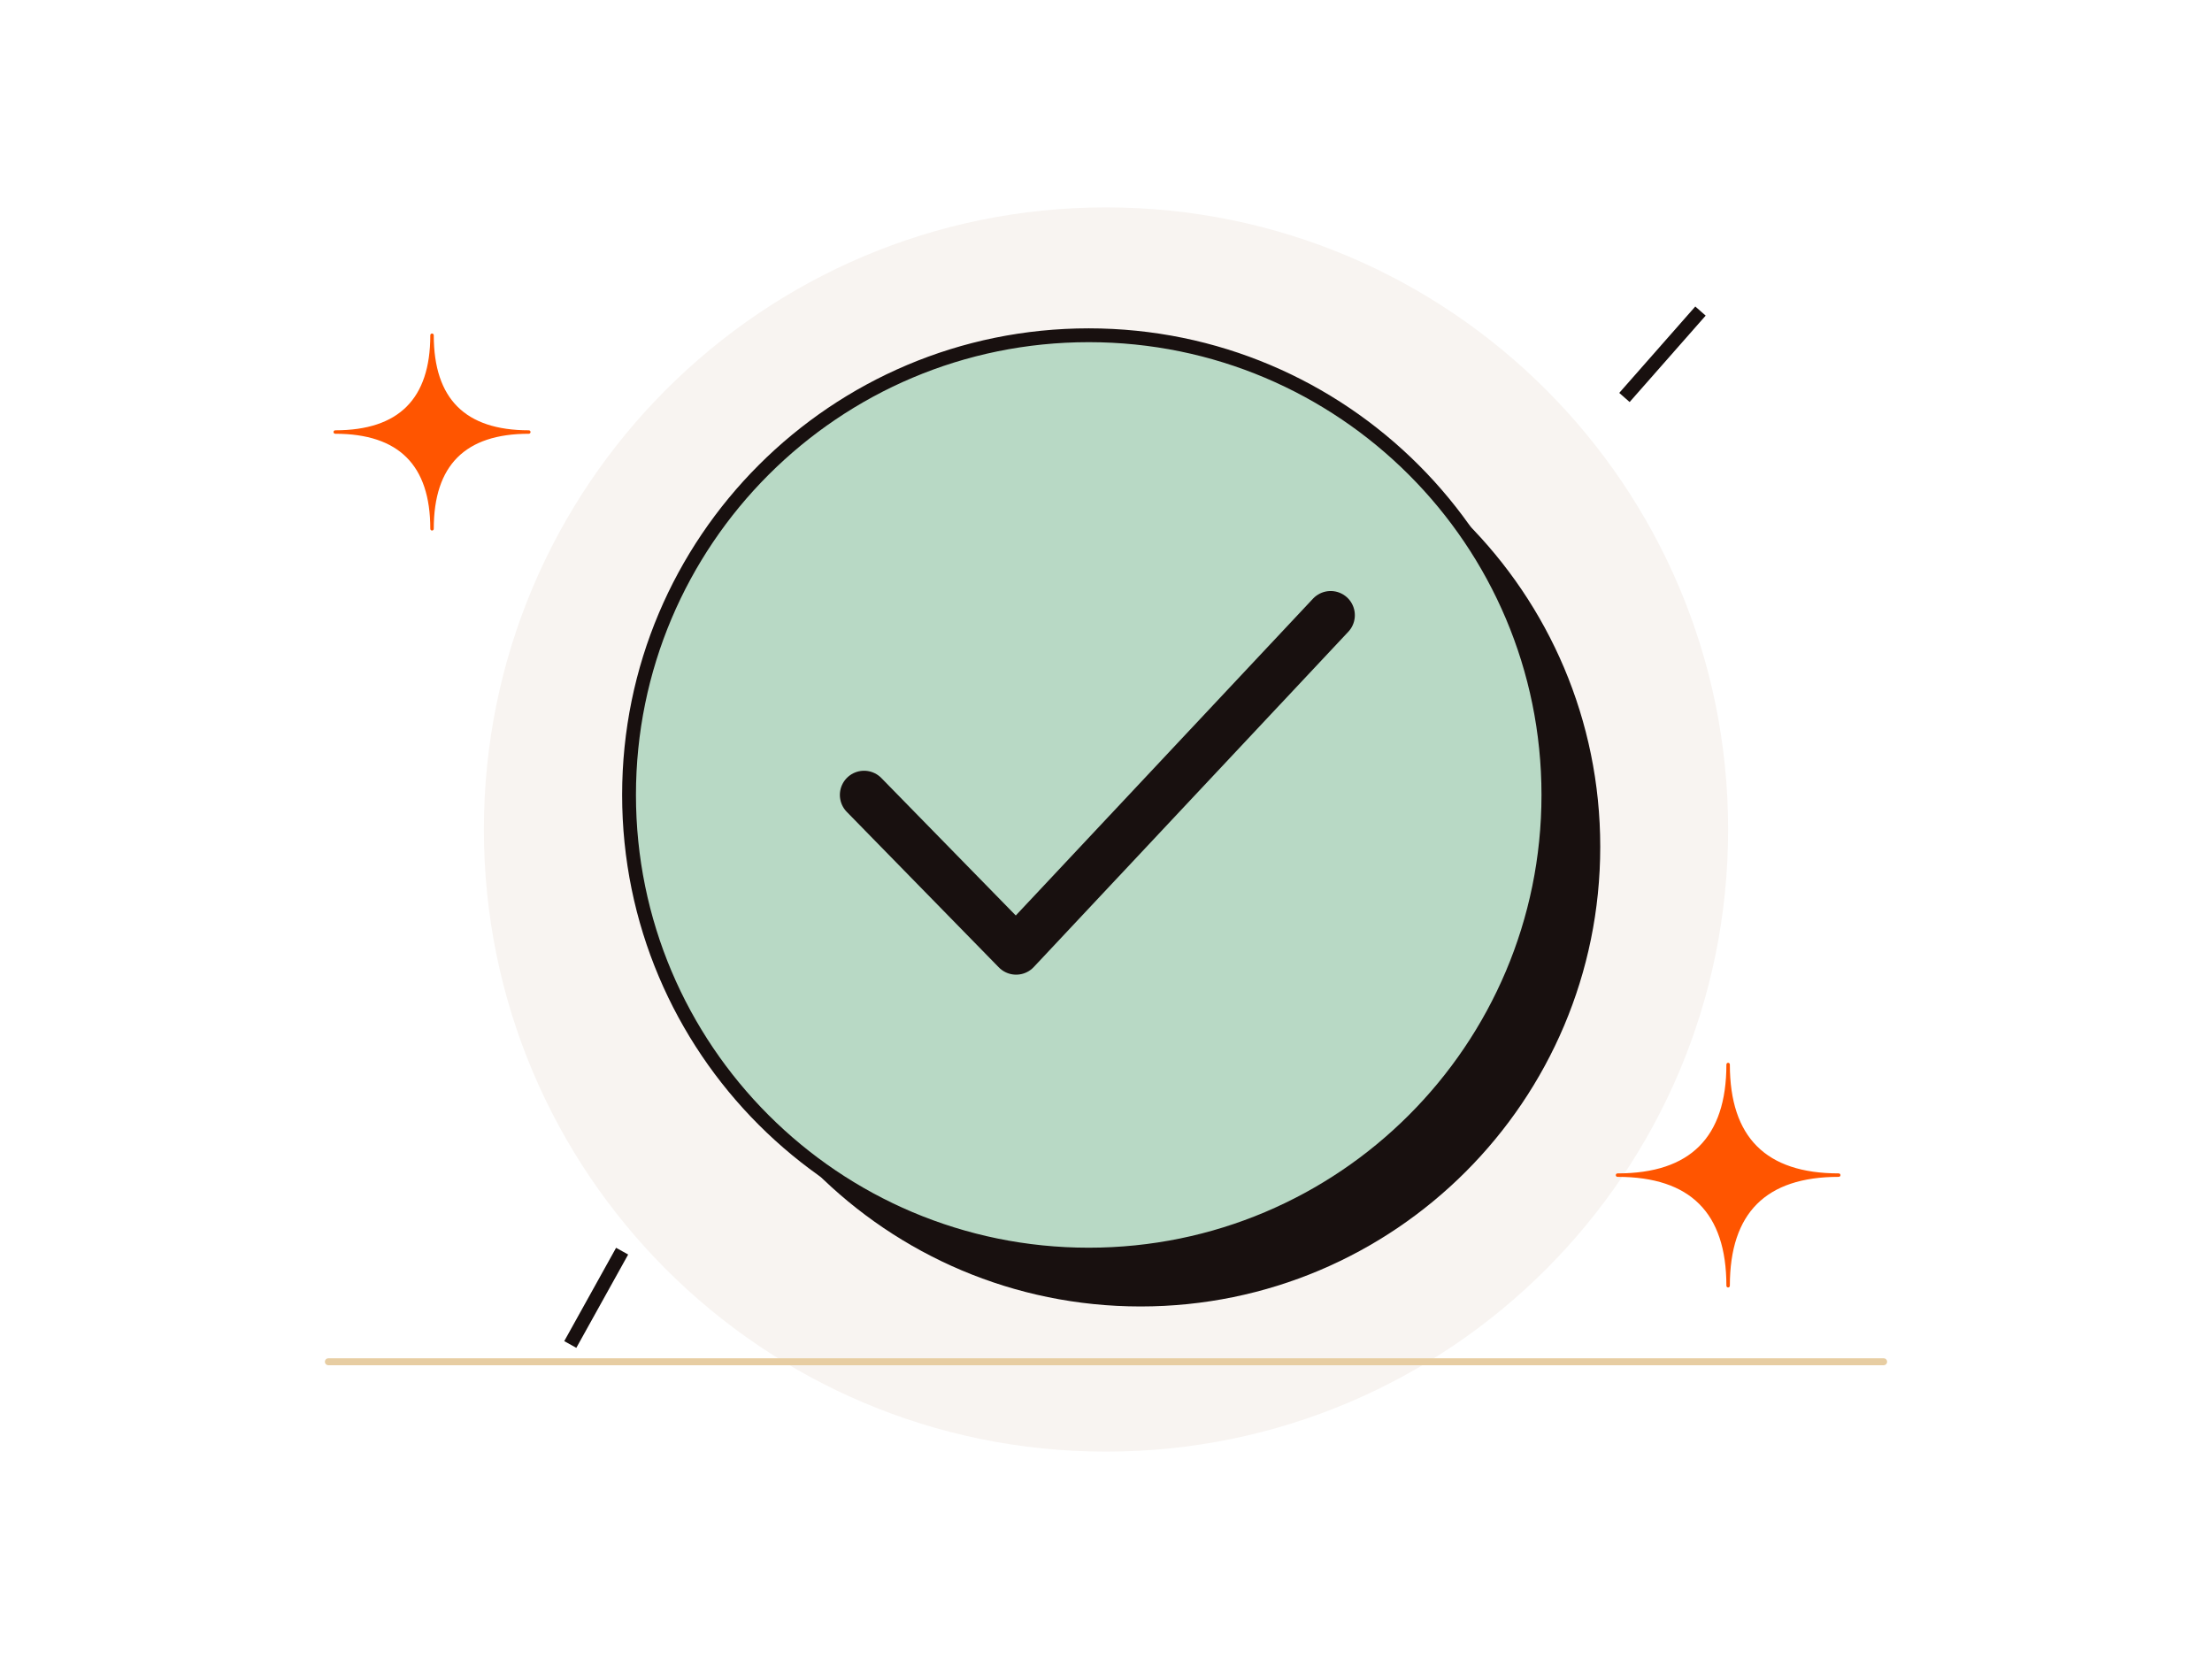
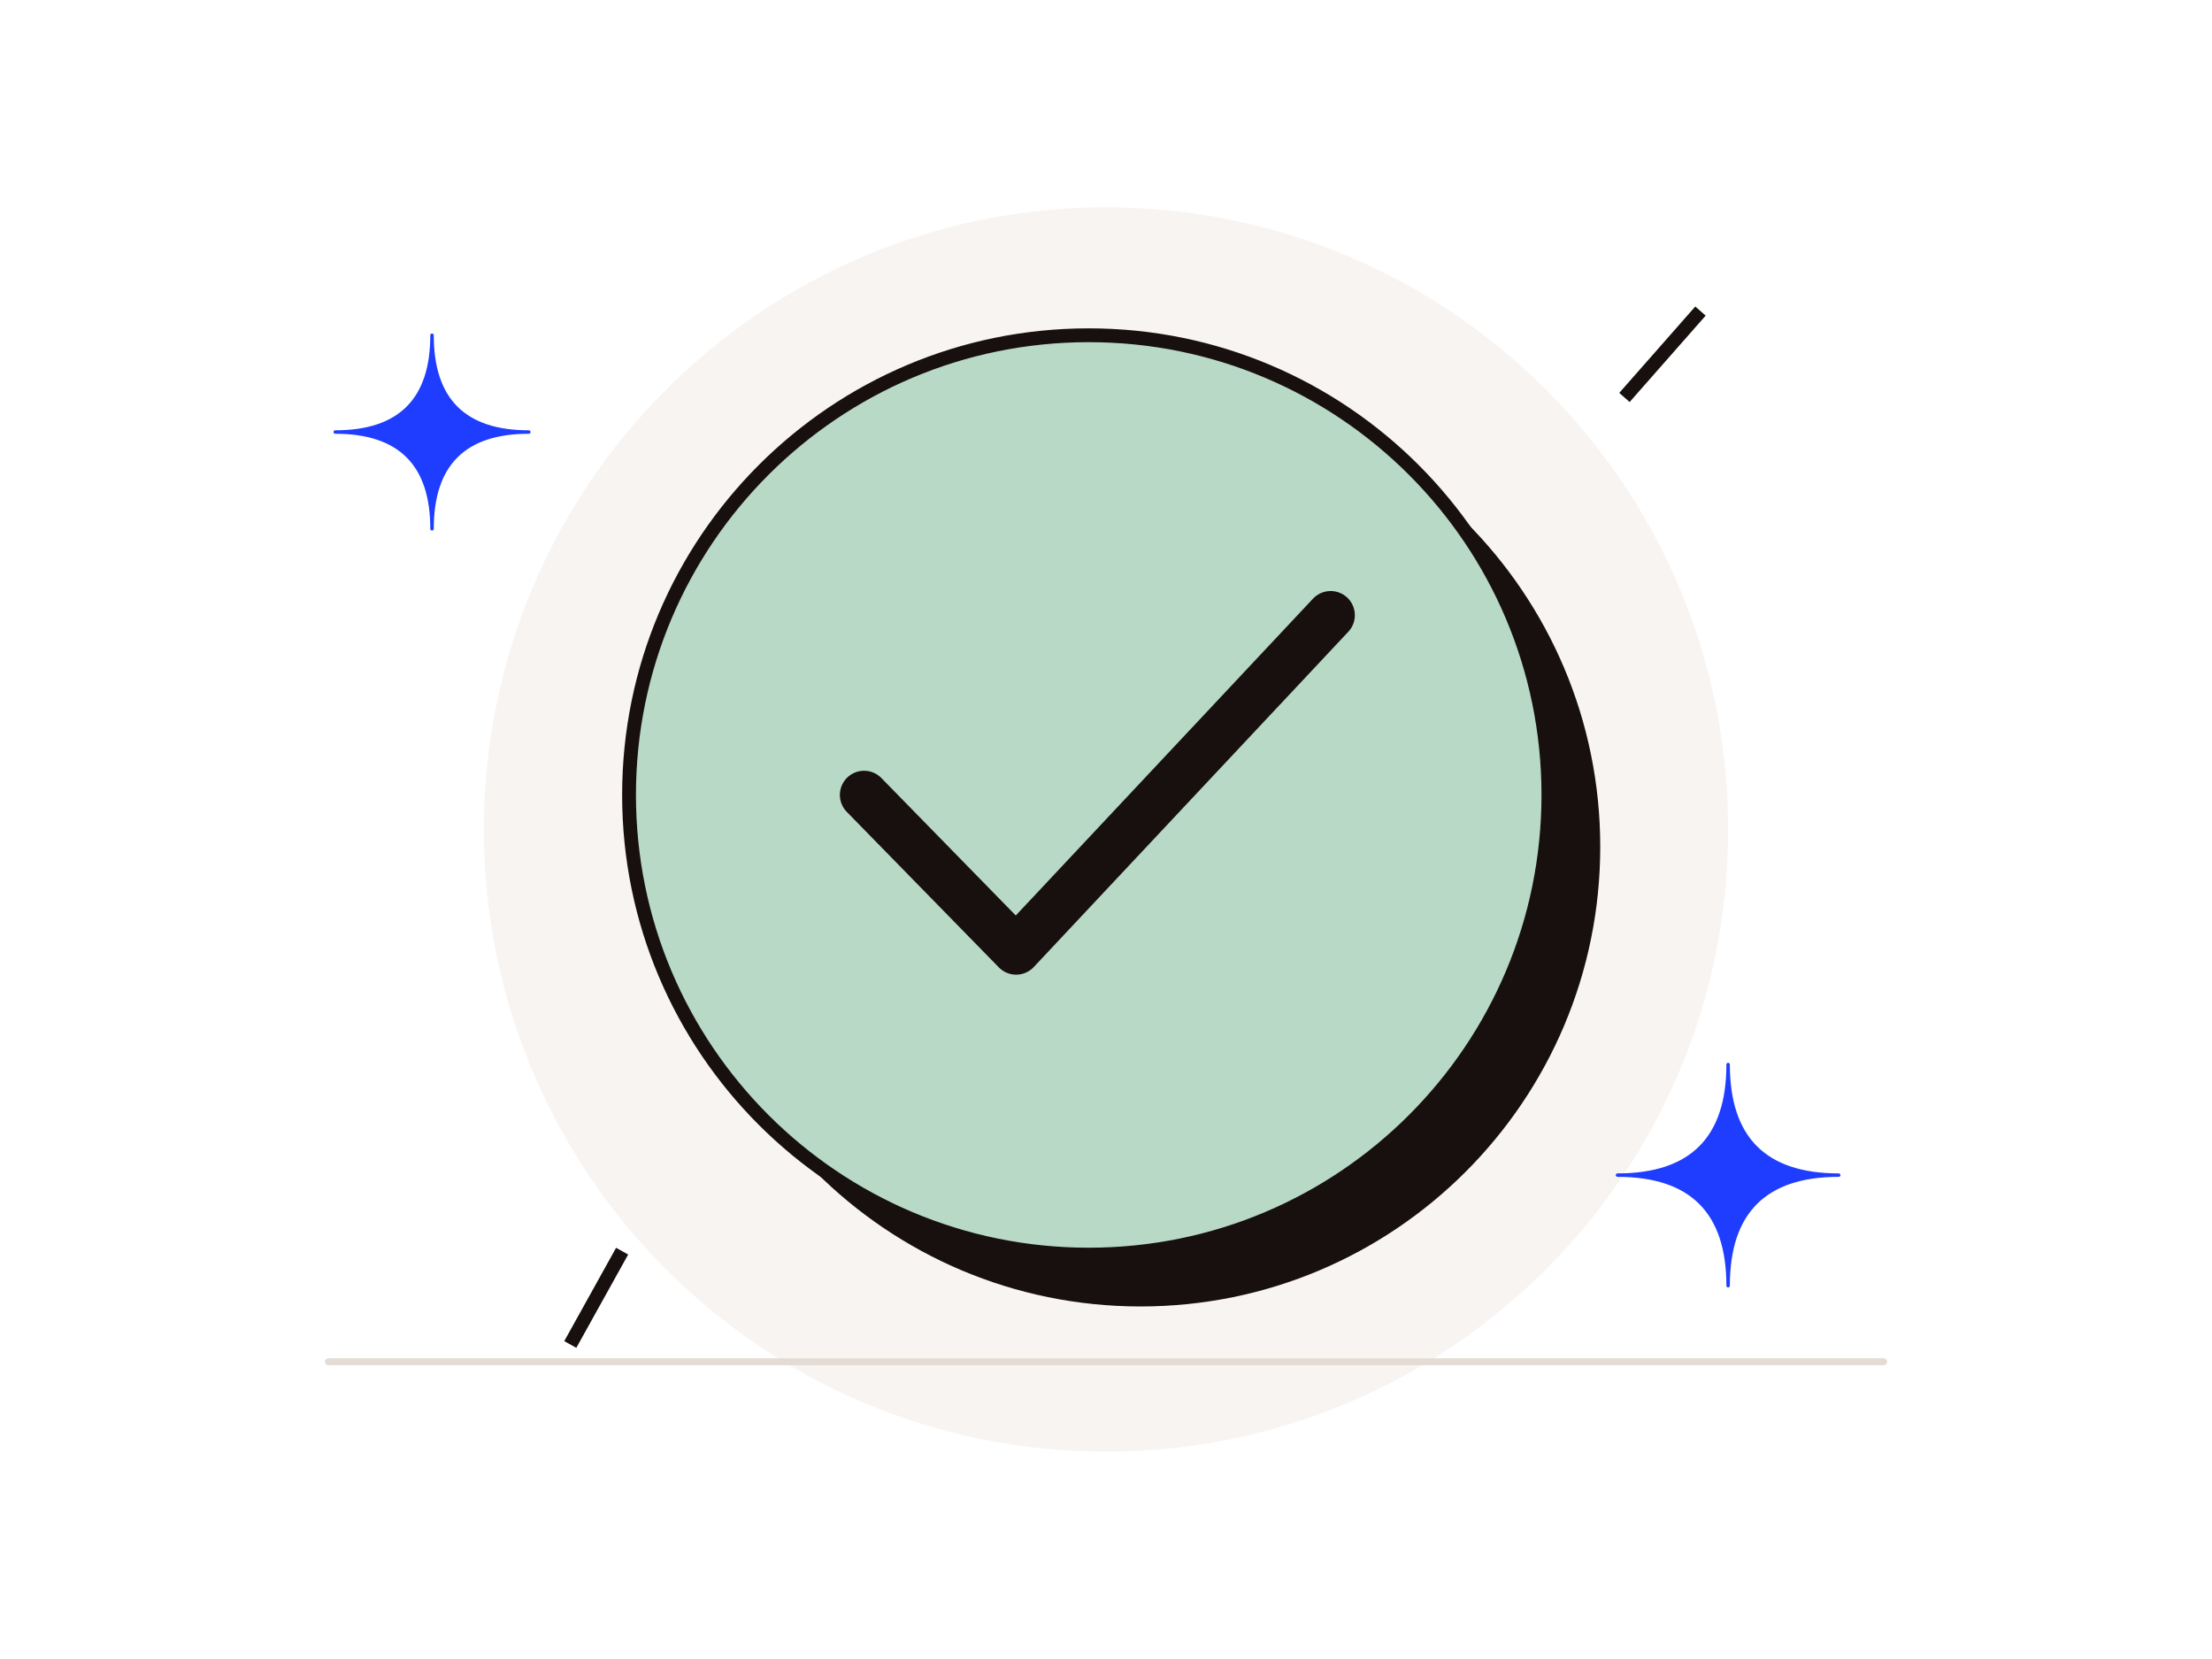
<svg xmlns="http://www.w3.org/2000/svg" width="640" height="480" viewBox="0 0 640 480" role="img">
  <circle cx="320" cy="240" r="180" fill="#F8F4F1" />
-   <path d="M95 394H545" fill="none" stroke="#E7CDA2" stroke-width="2" stroke-linecap="round" stroke-linejoin="round" />
+   <path d="M95 394H545" fill="none" stroke="#E4DCD4" stroke-width="2" stroke-linecap="round" stroke-linejoin="round" />
  <circle cx="330" cy="245" r="133" fill="#18100F" />
  <circle cx="315" cy="230" r="133" fill="#B8D9C5" stroke="#18100F" stroke-width="4" />
  <path d="m250 230 44 45 91-97" fill="none" stroke="#18100F" stroke-width="14" stroke-linecap="round" stroke-linejoin="round" />
-   <path d="M125 97 Q125 125 153 125 Q125 125 125 153 Q125 125 97 125 Q125 125 125 97" fill="#FF5500" stroke="#FF5500" stroke-width="1" stroke-linecap="round" stroke-linejoin="round" />
-   <path d="M500 308 Q500 340 532 340 Q500 340 500 372 Q500 340 468 340 Q500 340 500 308" fill="#FF5500" stroke="#FF5500" stroke-width="1" stroke-linecap="round" stroke-linejoin="round" />
+   <path d="M125 97 Q125 125 153 125 Q125 125 125 153 Q125 125 97 125 Q125 125 125 97" fill="#1F3DFF" stroke="#1F3DFF" stroke-width="1" stroke-linecap="round" stroke-linejoin="round" />
+   <path d="M500 308 Q500 340 532 340 Q500 340 500 372 Q500 340 468 340 Q500 340 500 308" fill="#1F3DFF" stroke="#1F3DFF" stroke-width="1" stroke-linecap="round" stroke-linejoin="round" />
  <path d="M470 115L492 90" fill="none" stroke="#18100F" stroke-width="4" />
  <path d="M180 362L165 389" fill="none" stroke="#18100F" stroke-width="4" />
</svg>
